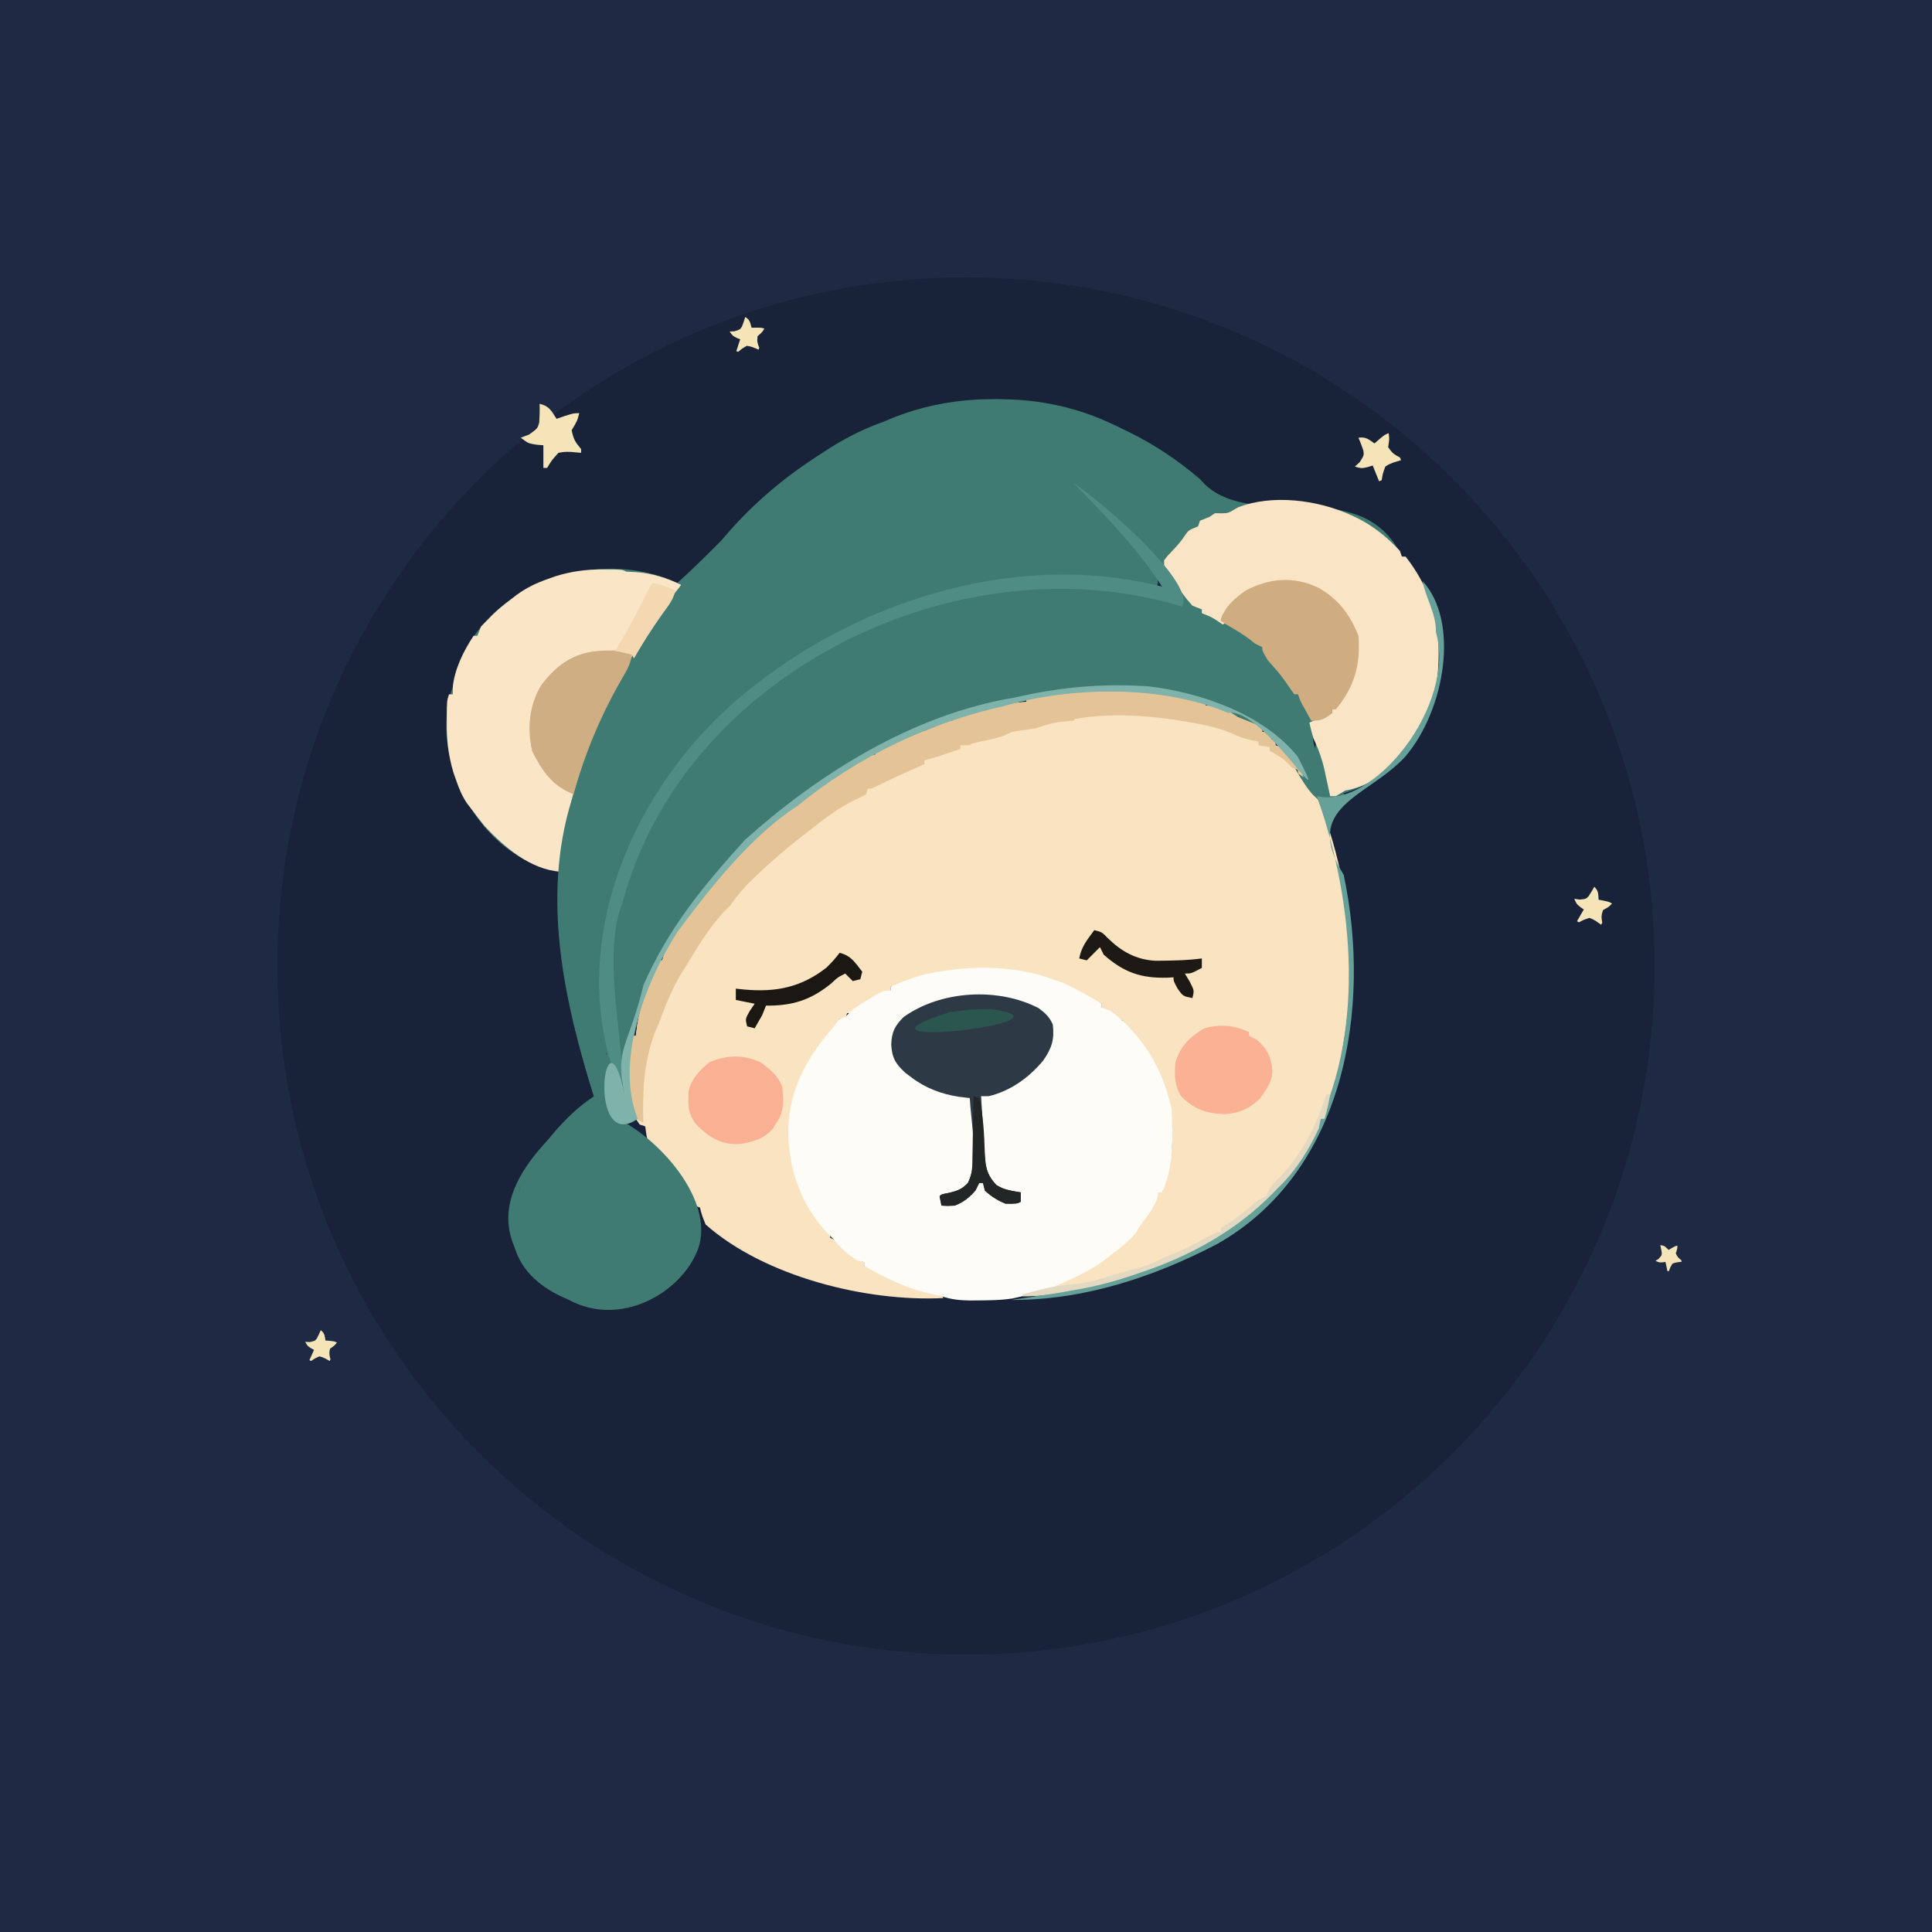
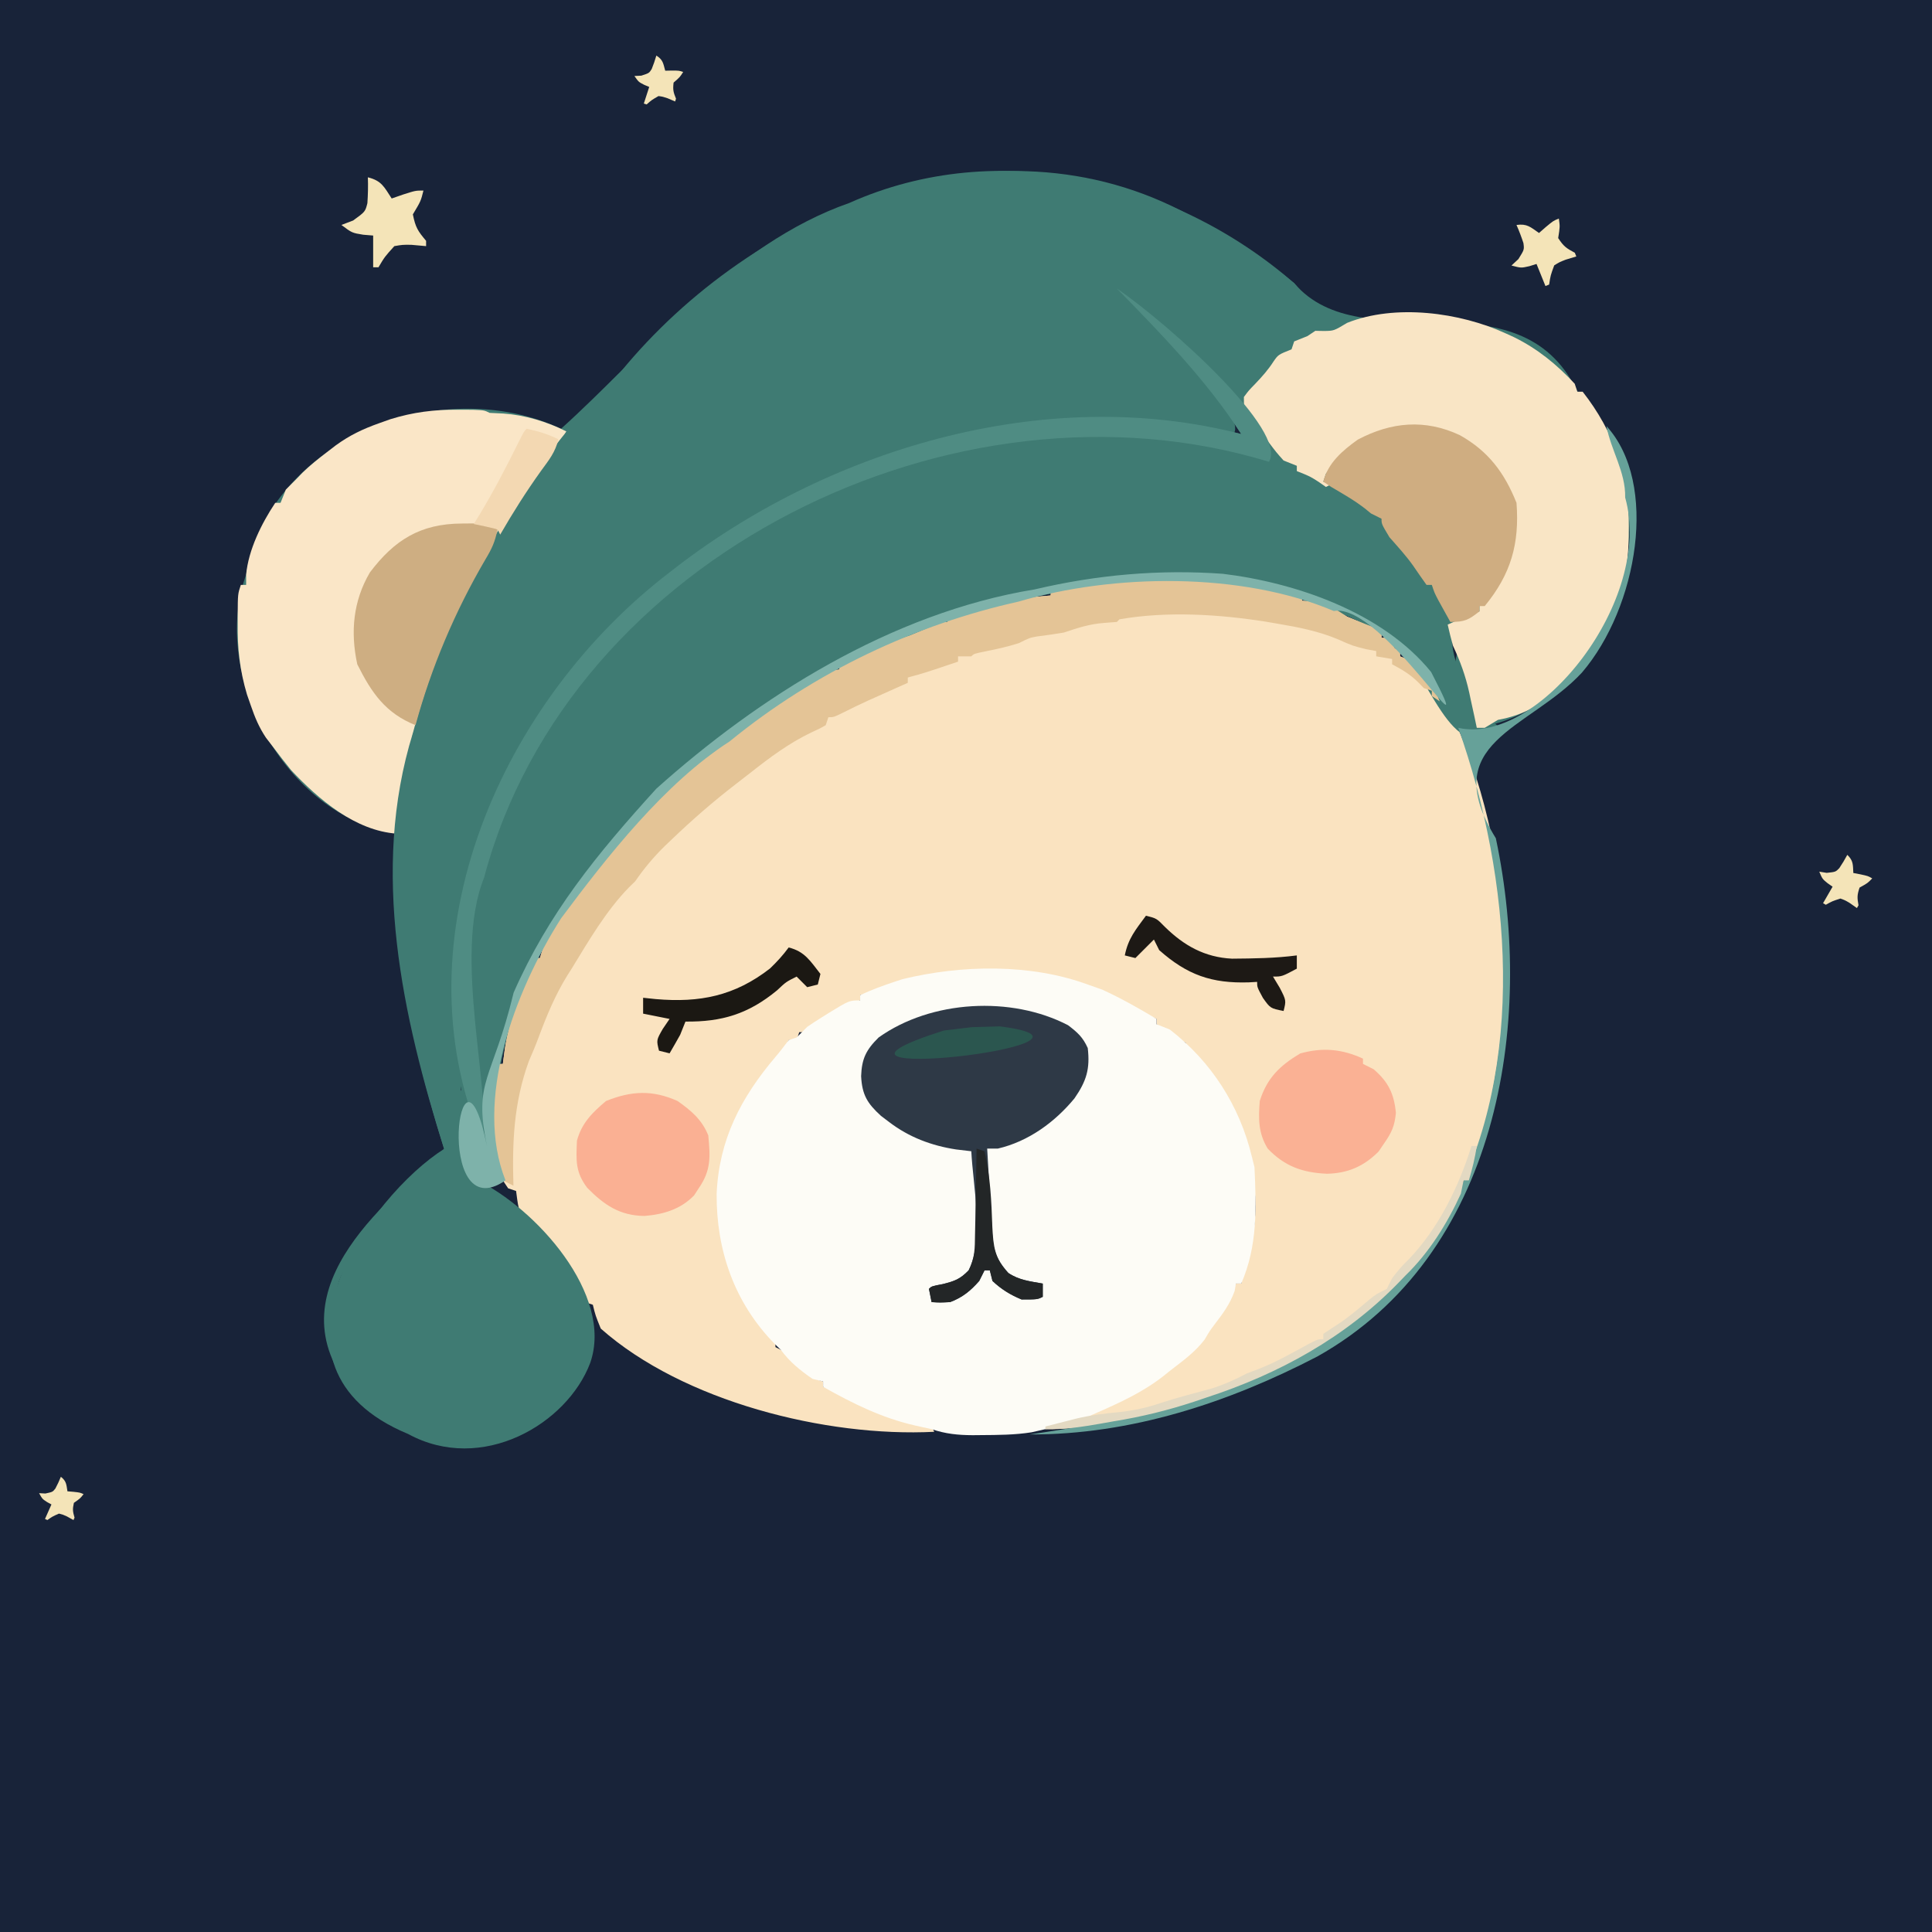
- <svg xmlns="http://www.w3.org/2000/svg" version="1.1" width="1024" height="1024">
-   <path d="M0 0 C337.92 0 675.84 0 1024 0 C1024 337.92 1024 675.84 1024 1024 C686.08 1024 348.16 1024 0 1024 C0 686.08 0 348.16 0 0 Z " fill="#1E2A44" transform="translate(0,0)" />
+ <svg xmlns="http://www.w3.org/2000/svg" version="1.1" width="1024" height="1024" viewBox="147 147 730 730">
+   <path d="M0 0 C337.92 0 675.84 0 1024 0 C1024 337.92 1024 675.84 1024 1024 C686.08 1024 348.16 1024 0 1024 C0 686.08 0 348.16 0 0 Z " fill="#182339" transform="translate(0,0)" />
  <circle cx="512" cy="512" r="365" fill="#182339" />
  <path d="M0 0 C0 0.66 0 1.32 0 2 C1.32 2.06 2.64 2.12 4 2.19 C9.57 3.09 12.34 4.92 17 8 C20.32 9.37 23.65 10.71 27 12 C27.99 12.66 28.98 13.32 30 14 C30 14.66 30 15.32 30 16 C30.99 16 31.98 16 33 16 C33.66 17.32 34.32 18.64 35 20 C35.66 20.33 36.32 20.66 37 21 C37 21.66 37 22.32 37 23 C38.65 23.66 40.3 24.32 42 25 C47.19 30.29 51.23 36.65 55 43 C55.99 44.65 56.98 46.3 58 48 C81.61 102.33 82.05 165.39 63 221 C62.34 221 61.68 221 61 221 C60.67 222.65 60.34 224.3 60 226 C54.84 237.31 47.96 248.35 39 257 C38.12 257.91 37.25 258.82 36.34 259.76 C16.31 280.38 -8.8 294.13 -36 303 C-37.56 303.53 -39.12 304.05 -40.73 304.6 C-50.76 307.9 -60.59 310.32 -71 312 C-71.78 312.14 -71.78 312.14 -75.71 312.84 C-82.92 314.11 -89.67 315.17 -97 315 C-97 314.67 -97 314.34 -97 314 C-96.52 313.9 -96.52 313.9 -94.06 313.41 C-83.45 311.04 -74.49 307.25 -65 302 C-64.53 301.75 -64.53 301.75 -62.16 300.46 C-55.5 296.69 -49.82 291.92 -44 287 C-43.13 286.35 -42.26 285.71 -41.36 285.04 C-39 283 -39 283 -36 278 C-35.05 276.78 -34.1 275.57 -33.12 274.31 C-29.76 269.68 -27.44 265.17 -25 260 C-24.34 260 -23.68 260 -23 260 C-22.71 258.47 -22.42 256.95 -22.12 255.38 C-21 250 -21 250 -19.95 247.05 C-14.89 230.8 -18.79 209.74 -25.75 194.75 C-28.94 188.75 -32.83 183.35 -37 178 C-37.68 177.11 -38.36 176.22 -39.05 175.31 C-41 173 -41 173 -44 171 C-44 170.34 -44 169.68 -44 169 C-45.32 168.34 -46.64 167.68 -48 167 C-50.39 165.41 -52.73 163.75 -55 162 C-55 161.34 -55 160.68 -55 160 C-56.65 159.34 -58.3 158.68 -60 158 C-61.71 157.05 -63.42 156.1 -65.19 155.12 C-70.36 152.3 -75.43 149.96 -81 148 C-82.22 147.55 -83.44 147.11 -84.69 146.64 C-105.92 139.87 -134 139.89 -155.06 147.56 C-159.12 149.02 -162.75 150.15 -167 151 C-167 151.66 -167 152.32 -167 153 C-167.95 153.37 -168.9 153.74 -169.88 154.12 C-176.37 157.08 -182.3 160.72 -188 165 C-188.66 165 -189.32 165 -190 165 C-190.33 165.99 -190.66 166.98 -191 168 C-191.99 168 -192.98 168 -194 168 C-194.66 169.32 -195.32 170.64 -196 172 C-197.51 173.82 -199.06 175.6 -200.62 177.38 C-216.11 195.75 -221.62 216.19 -220 240 C-219.08 244.85 -217.71 249.37 -216 254 C-215.68 254.89 -215.68 254.89 -214.06 259.38 C-211.06 266.1 -207.31 271.68 -202.69 277.38 C-199 282 -199 282 -199 284 C-197.68 284.66 -196.36 285.32 -195 286 C-193.31 287.64 -191.65 289.31 -190 291 C-184.51 295.83 -184.51 295.83 -181 297 C-181 297.66 -181 298.32 -181 299 C-180.13 299.25 -179.27 299.5 -178.38 299.75 C-175 301 -175 301 -172.25 302.88 C-168.05 305.62 -163.69 307.23 -159 309 C-157.7 309.54 -156.4 310.07 -155.06 310.62 C-151.65 311.78 -148.6 312.47 -145.06 313.06 C-143.39 313.37 -141.72 313.68 -140 314 C-139.67 314.66 -139.34 315.32 -139 316 C-179.92 318.08 -233.89 304.56 -265 277 C-267 272.06 -267 272.06 -268 268 C-268.99 267.67 -269.98 267.34 -271 267 C-274 262 -274 262 -274 260 C-274.66 260 -275.32 260 -276 260 C-278.48 256.4 -280.67 253.17 -281.88 248.94 C-283.87 243.72 -288.18 240.17 -292.81 237.19 C-296.27 233.73 -296.32 229.7 -297 225 C-297.99 224.67 -298.98 224.34 -300 224 C-300.66 223.01 -301.32 222.02 -302 221 C-302.99 220.67 -303.98 220.34 -305 220 C-306.81 214.56 -306.18 208.69 -306.19 203 C-306.2 201.72 -306.21 200.45 -306.22 199.13 C-306.24 191.48 -305.62 184.48 -304 177 C-303.34 177 -302.68 177 -302 177 C-301.75 175.12 -301.5 173.25 -301.25 171.31 C-299.51 160.11 -295.84 150.21 -291 140 C-290.67 139.01 -290.34 138.02 -290 137 C-289.34 137 -288.68 137 -288 137 C-287.73 136.13 -287.46 135.27 -287.19 134.38 C-284.14 125.71 -279.47 118.47 -273 112 C-271.73 110.29 -270.48 108.55 -269.25 106.81 C-265.82 102.01 -262.13 97.64 -258.13 93.31 C-256.33 91.36 -254.59 89.34 -252.88 87.31 C-246.85 80.61 -240.4 74.34 -234 68 C-233.01 67.01 -232.02 66.02 -231 65 C-229.56 64.05 -228.11 63.1 -226.62 62.12 C-222 59 -222 59 -219.56 56.56 C-216.53 53.53 -213.14 51.23 -209.61 48.82 C-207.17 47.12 -204.83 45.28 -202.5 43.44 C-197.81 39.85 -193.08 37 -188 34 C-186.76 33.07 -185.52 32.14 -184.25 31.19 C-180.97 28.98 -178.9 28.29 -175 28 C-174.67 27.01 -174.34 26.02 -174 25 C-171.67 24.31 -169.34 23.65 -167 23 C-165.39 22.2 -163.78 21.39 -162.12 20.56 C-157.43 18.22 -152.98 16.61 -148 15 C-144.82 13.7 -141.66 12.35 -138.5 10.99 C-136 10 -136 10 -134 10 C-134 9.34 -134 8.68 -134 8 C-132.41 7.75 -130.82 7.5 -129.19 7.25 C-125.06 6.52 -121.85 5.55 -117.88 4 C-110.54 1.14 -102.79 0.69 -95 0 C-95 -0.66 -95 -1.32 -95 -2 C-93.44 -2.2 -91.87 -2.41 -90.26 -2.62 C-88.21 -2.89 -86.17 -3.17 -84.12 -3.44 C-83.61 -3.5 -83.61 -3.5 -81 -3.85 C-53.86 -7.48 -26.99 -6.41 0 0 Z " fill="#FAE3C0" transform="translate(639,372)" />
  <path d="m 636,254 c 26.124,30.533 84.64,-5.014 106.916,40.748 C 781.773,331.657 760.389,413.209 705,422 c -30.709,-39.599 35.814,-58.225 5.867,-99.948 -19.151,-32.028 -70.064,14.153 -65.557,7.068 -21.308,-10.665 -80.072,-90.48 -69.99,-67.809 20.462,19.094 65.16,64.989 9.248,46.295 C 477.984,298.539 367.161,359.45 329,461 c -13.075,40.463 -11.774,100.857 -2.06,131.75 22.401,10.661 52.099,43.487 43.06,69.25 -8.748,23.147 -40.956,41.982 -68.786,26.828 C 240.161,663.508 287.044,598.595 314.81,581.12 302.916,543.06 294.041,502.69 297,462 253.932,455.335 226.47,401.194 240,364.12 248.99,313.515 312.703,287.522 359,309 390.352,280.773 423.343,239.245 467.914,223.688 524.163,198.5 590.581,214.488 636,254 Z" fill="#3f7b73" id="path8" />
  <path d="m 569,256 c 32.519,13.405 51.223,65.309 78.702,70.19 C 679.355,273.138 751.903,343.008 706,378 c -24.345,4.011 1.414,41.414 7.939,43.746 C 694.874,439.061 687.211,399.35 672,388 640.488,368.893 597.781,362.506 558,369 c -34.001,4.702 -67.125,16.027 -99.06,33.25 -38.477,22.537 -70.165,49.483 -95.94,86.75 -19.092,24.554 -30.916,59.173 -29.05,92.16 11.875,31.952 -29.806,2.379 -12.627,-22.41 -14.054,-67.618 12.682,-138.628 64.927,-183 C 445.091,320.474 534.797,290.794 616,311 602.892,290.677 585.449,272.838 569,256 Z" fill="#3f7b73" id="path10" />
  <path d="m 528,215 c 44.307,2.191 87.644,23.95 117,57 -23.302,23.564 -32.682,36.472 -53.64,2.502 -60.373,-49.972 72.351,60.237 0.27,33.968 C 482.97,295.611 367.993,357.343 329,461 312.261,492.483 326.46,558.093 318.81,570.88 289.667,499.254 297.929,415.696 340.427,351.205 361.44,318.703 382.141,290.956 412.34,265.65 444.418,238.361 484.655,214.864 528,215 Z" fill="#3f7b73" id="path12" />
  <path d="M0 0 C0.91 0.32 0.91 0.32 5.5 1.94 C12.6 5.19 19.3 8.98 26 13 C26 13.66 26 14.32 26 15 C27.65 15.66 29.3 16.32 31 17 C46.68 29.09 57.41 45.86 62 65 C62.33 66.32 62.66 67.64 63 69 C63.7 84.3 64.23 98.67 58 113 C57.34 113 56.68 113 56 113 C55.84 113.93 55.67 114.86 55.5 115.81 C53.72 120.78 51.11 124.27 47.93 128.43 C46 131 46 131 44.19 134.12 C40.54 138.92 35.75 142.34 31 146 C30.15 146.68 29.31 147.37 28.43 148.07 C20.64 154.13 12.01 158.05 3 162 C1.79 162.54 0.58 163.08 -0.66 163.63 C-5.63 165.67 -10.77 166.84 -16 168 C-16.87 168.2 -16.87 168.2 -21.25 169.19 C-27.57 170.19 -33.92 170.21 -40.31 170.25 C-40.83 170.25 -40.83 170.25 -43.46 170.28 C-49.01 170.26 -53.75 169.78 -59 168 C-61.08 167.53 -63.16 167.07 -65.25 166.62 C-77.87 163.74 -88.76 158.32 -100 152 C-100 151.34 -100 150.68 -100 150 C-101.32 149.67 -102.64 149.34 -104 149 C-108.75 145.73 -112.57 142.62 -116 138 C-116.39 137.62 -116.39 137.62 -118.38 135.69 C-133.52 120.19 -140.35 100.47 -140.22 79.12 C-139.34 58.65 -131.07 42.74 -117.98 27.34 C-116.24 25.29 -114.61 23.15 -113 21 C-112.01 20.67 -111.02 20.34 -110 20 C-108.68 18.68 -107.36 17.36 -106 16 C-104.22 14.77 -102.4 13.58 -100.56 12.44 C-100.1 12.15 -100.1 12.15 -97.75 10.68 C-90.09 6 -90.09 6 -86 6 C-86 5.34 -86 4.68 -86 4 C-81.74 2.02 -77.4 0.4 -72.94 -1.06 C-71.96 -1.38 -70.98 -1.7 -69.96 -2.04 C-47.67 -7.46 -21.65 -7.95 0 0 Z " fill="#FDFCF6" transform="translate(558,519)" />
  <path d="M0 0 C1.84 0.01 3.67 0.01 5.56 0.02 C10 0.19 10 0.19 12 1.19 C13.71 1.27 15.42 1.35 17.19 1.44 C25.39 2.03 33.63 4.5 41 8.19 C38.67 12.85 35.79 16.77 32.75 21 C18.9 40.57 6.67 61.23 -3 83.19 C-3.85 84.88 -4.69 86.57 -5.56 88.31 C-8.19 94.01 -9.29 99.74 -10.32 105.9 C-11 109.19 -11 109.19 -13 113.19 C-13.71 116.18 -14.38 119.18 -15 122.19 C-15.66 122.19 -16.32 122.19 -17 122.19 C-17.07 122.68 -17.07 122.68 -17.41 125.18 C-18.01 129.25 -18.74 133.27 -19.5 137.31 C-20.81 144.62 -21.5 151.79 -22 159.19 C-22.33 159.52 -22.66 159.85 -23 160.19 C-38.83 159.1 -52.63 147.22 -63 136.19 C-65.39 133.23 -67.73 130.23 -70 127.19 C-70.83 126.11 -71.66 125.04 -72.51 123.93 C-75.14 119.98 -76.65 116.36 -78.19 111.88 C-78.68 110.48 -79.16 109.08 -79.67 107.64 C-82.39 98.54 -83.3 90.17 -83.19 80.75 C-83.19 79.68 -83.19 78.6 -83.19 77.49 C-83.14 69.61 -83.14 69.61 -82 66.19 C-81.34 66.19 -80.68 66.19 -80 66.19 C-80 64.91 -80 63.63 -80 62.31 C-79.12 52.91 -74.19 42.98 -69 35.19 C-68.34 35.19 -67.68 35.19 -67 35.19 C-66.34 33.54 -65.68 31.89 -65 30.19 C-63.68 28.87 -62.36 27.55 -61 26.19 C-60.23 25.39 -59.45 24.58 -58.66 23.76 C-55.75 20.95 -52.71 18.51 -49.5 16.06 C-48.95 15.64 -48.95 15.64 -46.16 13.49 C-40.93 9.68 -35.87 7.26 -29.81 5.12 C-28.4 4.62 -26.98 4.11 -25.52 3.59 C-16.91 0.92 -9.01 -0.07 0 0 Z " fill="#FAE6C7" transform="translate(320,301.8125)" />
  <path d="M0 0 C0.5 0.23 0.5 0.23 3.04 1.39 C12 5.8 19.21 11.7 26 19 C26.16 19.5 26.16 19.5 27 22 C27.66 22 28.32 22 29 22 C40.86 37.12 46.6 53.75 46.44 72.88 C46.43 74.11 46.42 75.35 46.41 76.62 C46.24 85.33 45.47 92.94 42 101 C41.43 102.39 40.86 103.78 40.27 105.22 C36.29 114.3 31.78 121.78 25 129 C23.72 130.4 22.44 131.81 21.12 133.25 C13.62 140.07 7.07 144.17 -3 146 C-4.65 146.99 -6.3 147.98 -8 149 C-8.99 149 -9.98 149 -11 149 C-11.31 147.52 -11.63 146.03 -11.95 144.5 C-12.38 142.52 -12.82 140.54 -13.25 138.56 C-13.45 137.59 -13.66 136.61 -13.87 135.61 C-15.26 129.33 -17.27 123.81 -20 118 C-20.73 115.35 -21.41 112.69 -22 110 C-13.37 106.12 -13.37 106.12 -10 105 C-10 104.34 -10 103.68 -10 103 C-9.28 102.3 -8.56 101.6 -7.81 100.88 C1.48 91.37 3.51 80.66 3.41 67.89 C2.42 58.46 -3.1 50.27 -10 44 C-21.01 36.6 -30.85 34.32 -44 36 C-53.94 38.79 -61.92 44.63 -68 53 C-68.33 53.99 -68.66 54.98 -69 56 C-68.5 56.17 -68.5 56.17 -66 57 C-66.33 57.16 -66.33 57.16 -68 58 C-68.89 57.38 -69.77 56.76 -70.69 56.12 C-74 54 -74 54 -79 52 C-79 51.34 -79 50.68 -79 50 C-80.65 49.34 -82.3 48.68 -84 48 C-86.75 44.92 -86.75 44.92 -89.56 41.19 C-90.49 39.96 -91.42 38.74 -92.38 37.48 C-93.24 36.33 -94.11 35.18 -95 34 C-95.77 33.13 -96.54 32.26 -97.34 31.36 C-99 29 -99 29 -99 24 C-97.17 21.54 -97.17 21.54 -94.75 19.06 C-92.07 16.25 -89.86 13.78 -87.75 10.5 C-86 8 -86 8 -81 6 C-80.67 5.01 -80.34 4.02 -80 3 C-78.35 2.34 -76.7 1.68 -75 1 C-74.01 0.34 -73.02 -0.32 -72 -1 C-70.89 -0.98 -69.77 -0.96 -68.62 -0.94 C-65 -1 -65 -1 -60 -4 C-41.89 -11.24 -17.37 -8.02 0 0 Z " fill="#F9E5C5" transform="translate(716,273)" />
  <path d="M0 0 C0 0.66 0 1.32 0 2 C1.32 2.06 2.64 2.12 4 2.19 C9.57 3.09 12.34 4.92 17 8 C20.32 9.37 23.65 10.71 27 12 C27.99 12.66 28.98 13.32 30 14 C30 14.66 30 15.32 30 16 C30.99 16 31.98 16 33 16 C33.66 17.32 34.32 18.64 35 20 C35.66 20.33 36.32 20.66 37 21 C37 21.66 37 22.32 37 23 C38.65 23.66 40.3 24.32 42 25 C44.17 27.21 44.17 27.21 46.19 29.81 C46.52 30.24 46.52 30.24 48.23 32.39 C50 35 50 35 52 40 C51.01 39.34 50.02 38.68 49 38 C49 37.34 49 36.68 49 36 C48.01 35.67 47.02 35.34 46 35 C45.63 34.62 45.63 34.62 43.75 32.69 C40.75 29.75 37.7 27.96 34 26 C34 25.34 34 24.68 34 24 C32.02 23.67 30.04 23.34 28 23 C28 22.34 28 21.68 28 21 C26.76 20.77 25.52 20.55 24.25 20.31 C19 19 19 19 13.68 16.62 C6.27 13.5 -1.22 12.03 -9.12 10.69 C-10.63 10.43 -12.14 10.17 -13.69 9.9 C-31.6 7.09 -51.03 5.88 -69 9 C-69.33 9.33 -69.66 9.66 -70 10 C-70.83 10.06 -70.83 10.06 -75 10.38 C-80.38 10.81 -84.88 12.27 -90 14 C-93.35 14.58 -96.71 15.05 -100.08 15.47 C-103 16 -103 16 -107 18 C-111.11 19.31 -115.14 20.22 -119.38 21.06 C-124 22 -124 22 -125 23 C-126.65 23 -128.3 23 -130 23 C-130 23.66 -130 24.32 -130 25 C-142.71 29.29 -142.71 29.29 -149 31 C-149 31.66 -149 32.32 -149 33 C-150.35 33.6 -151.7 34.21 -153.09 34.83 C-153.99 35.23 -153.99 35.23 -158.5 37.25 C-160.26 38.04 -162.03 38.83 -163.84 39.64 C-167.1 41.13 -170.34 42.68 -173.53 44.3 C-177 46 -177 46 -179 46 C-179.33 46.99 -179.66 47.98 -180 49 C-182.37 50.36 -182.37 50.36 -185.44 51.75 C-193.91 55.82 -201.1 61.18 -208.47 67 C-210.37 68.51 -212.29 69.99 -214.22 71.46 C-222.57 77.9 -230.39 84.71 -238 92 C-238.87 92.83 -239.74 93.66 -240.64 94.51 C-244.97 98.73 -248.57 103.04 -252 108 C-252.76 108.74 -253.53 109.49 -254.31 110.25 C-262.99 119.13 -269.56 130.47 -276 141 C-276.27 141.42 -276.27 141.42 -277.62 143.54 C-282.21 150.97 -285.39 158.64 -288.44 166.82 C-289.59 169.92 -290.86 172.97 -292.19 176 C-297.88 191.71 -298.5 206.52 -298 223 C-299.32 222.34 -300.64 221.68 -302 221 C-302.99 220.67 -303.98 220.34 -305 220 C-306.81 214.56 -306.18 208.69 -306.19 203 C-306.2 201.72 -306.21 200.45 -306.22 199.13 C-306.24 191.48 -305.62 184.48 -304 177 C-303.34 177 -302.68 177 -302 177 C-301.75 175.12 -301.5 173.25 -301.25 171.31 C-299.51 160.11 -295.84 150.21 -291 140 C-290.67 139.01 -290.34 138.02 -290 137 C-289.34 137 -288.68 137 -288 137 C-287.73 136.13 -287.46 135.27 -287.19 134.38 C-284.14 125.71 -279.47 118.47 -273 112 C-271.73 110.29 -270.48 108.55 -269.25 106.81 C-265.82 102.01 -262.13 97.64 -258.13 93.31 C-256.33 91.36 -254.59 89.34 -252.88 87.31 C-246.85 80.61 -240.4 74.34 -234 68 C-233.01 67.01 -232.02 66.02 -231 65 C-229.56 64.05 -228.11 63.1 -226.62 62.12 C-222 59 -222 59 -219.56 56.56 C-216.53 53.53 -213.14 51.23 -209.61 48.82 C-207.17 47.12 -204.83 45.28 -202.5 43.44 C-197.81 39.85 -193.08 37 -188 34 C-186.76 33.07 -185.52 32.14 -184.25 31.19 C-180.97 28.98 -178.9 28.29 -175 28 C-174.67 27.01 -174.34 26.02 -174 25 C-171.67 24.31 -169.34 23.65 -167 23 C-165.39 22.2 -163.78 21.39 -162.12 20.56 C-157.43 18.22 -152.98 16.61 -148 15 C-144.82 13.7 -141.66 12.35 -138.5 10.99 C-136 10 -136 10 -134 10 C-134 9.34 -134 8.68 -134 8 C-132.41 7.75 -130.82 7.5 -129.19 7.25 C-125.06 6.52 -121.85 5.55 -117.88 4 C-110.54 1.14 -102.79 0.69 -95 0 C-95 -0.66 -95 -1.32 -95 -2 C-93.44 -2.2 -91.87 -2.41 -90.26 -2.62 C-88.21 -2.89 -86.17 -3.17 -84.12 -3.44 C-83.61 -3.5 -83.61 -3.5 -81 -3.85 C-53.86 -7.48 -26.99 -6.41 0 0 Z " fill="#E4C496" transform="translate(639,372)" />
  <path d="M 636,254 C 677.51,300.753 595.84,223.844 573.582,224.861 518.327,201.641 457.6,227.141 416.34,263.37 391.242,283.347 367.887,310.36 351,336 c -49.683,66.824 -62.697,157.831 -30.942,235.073 9.261,37.253 -64.554,36.904 -42.205,86.125 3.779,15.905 29.368,40.466 1.216,14.224 C 249.038,632.75 297.134,598.217 314.81,581.12 299.09,531.246 286.847,476.055 303,424 315.793,375.551 343.805,324.494 381.61,287.39 431.676,226.331 522.306,187.73 596.656,228.376 610.715,235.341 623.842,244.103 636,254 Z" fill="#3f7b73" id="path22" />
  <path d="M0 0 C3.61 2.76 5.57 4.49 7.44 8.62 C8.36 16.56 6.94 21.09 2.44 27.62 C-5.03 36.69 -15.03 43.95 -26.56 46.62 C-27.88 46.62 -29.2 46.62 -30.56 46.62 C-30.2 53.15 -29.79 59.67 -29.38 66.19 C-29.27 68.04 -29.17 69.89 -29.07 71.79 C-29.01 72.68 -29.01 72.68 -28.71 77.19 C-28.61 78.83 -28.51 80.47 -28.41 82.16 C-27.45 87.2 -25.88 89.77 -22.56 93.62 C-18.46 96.36 -14.37 96.75 -9.56 97.62 C-9.56 99.27 -9.56 100.92 -9.56 102.62 C-11.56 103.62 -11.56 103.62 -17.56 103.62 C-21.76 101.91 -25.26 99.74 -28.56 96.62 C-28.89 95.31 -29.22 93.99 -29.56 92.62 C-30.22 92.62 -30.88 92.62 -31.56 92.62 C-32.22 93.94 -32.88 95.26 -33.56 96.62 C-36.86 100.38 -39.88 102.84 -44.56 104.62 C-48.44 104.81 -48.44 104.81 -51.56 104.62 C-51.89 102.98 -52.22 101.33 -52.56 99.62 C-51.56 98.62 -51.56 98.62 -47.31 97.81 C-42.77 96.68 -40.75 95.91 -37.56 92.62 C-31.64 80.77 -35.91 60.77 -36.56 47.62 C-38.46 47.4 -40.36 47.17 -42.31 46.94 C-51.56 45.52 -60.08 42.33 -67.56 36.62 C-68.59 35.84 -69.62 35.06 -70.69 34.25 C-75.87 29.52 -77.83 26.3 -78.19 19.25 C-77.95 12.68 -76.34 9.32 -71.56 4.62 C-51.71 -9.51 -21.44 -11.16 0 0 Z " fill="#2E3946" transform="translate(550.5625,534.375)" />
  <path d="M0 0 C10.75 6.05 16.81 14.15 21.38 25.56 C22.55 41.02 19.3 52.48 9.38 64.56 C8.72 64.56 8.05 64.56 7.38 64.56 C7.38 65.22 7.38 65.88 7.38 66.56 C3.25 69.83 1.81 70.56 -3.62 70.56 C-4.61 68.79 -5.59 67.02 -6.56 65.25 C-6.84 64.76 -6.84 64.76 -8.21 62.26 C-9.62 59.56 -9.62 59.56 -10.62 56.56 C-11.28 56.56 -11.95 56.56 -12.62 56.56 C-14.33 54.16 -16.03 51.74 -17.68 49.3 C-20.39 45.48 -23.53 42.07 -26.62 38.56 C-29.62 33.56 -29.62 33.56 -29.62 31.56 C-30.95 30.9 -32.26 30.24 -33.62 29.56 C-34.33 28.99 -35.03 28.41 -35.75 27.81 C-39.81 24.64 -44.18 22.18 -48.62 19.56 C-49.62 18.9 -50.61 18.24 -51.62 17.56 C-49.85 10.47 -44.39 5.83 -38.62 1.69 C-25.97 -5.03 -13.17 -6.18 0 0 Z " fill="#CFAD81" transform="translate(698.625,311.4375)" />
  <path d="m 569,256 c 19.908,13.724 64.874,53.975 57.462,65.487 -118.15,-36.133 -264.373,35.321 -296.559,157.182 -12.078,29.743 3.363,82.316 -0.945,99.341 C 296.652,500.644 336.898,411.316 400.397,362.956 458.404,317.298 541.22,291.704 616,311 602.892,290.677 585.449,272.838 569,256 Z" fill="#4f8c83" id="path28" />
  <path d="M0 0 C0.74 -0.01 0.74 -0.01 4.47 -0.04 C8.5 0.19 8.5 0.19 13.5 2.19 C12.54 7 11.35 9.49 8.88 13.62 C-2.57 33.19 -11.53 54.31 -17.5 76.19 C-28.83 71.66 -34.11 63.98 -39.5 53.19 C-42.14 41.04 -41.08 29.28 -34.75 18.5 C-25.48 6.2 -15.63 0.07 0 0 Z " fill="#CEAE82" transform="translate(321.5,344.8125)" />
  <path d="M0 0 C0 0.66 0 1.32 0 2 C1.32 2.66 2.64 3.32 4 4 C9.56 8.75 11.73 13.23 12.44 20.5 C11.95 25.49 10.85 27.92 8 32 C7.65 32.52 7.65 32.52 5.88 35.12 C0.27 40.73 -5.7 43.3 -13.56 43.5 C-22.79 43.09 -29.5 40.76 -36 34 C-39.58 28.12 -39.53 22.78 -39 16 C-36.27 7.35 -31.46 2.66 -23.75 -1.94 C-15.3 -4.33 -7.89 -3.64 0 0 Z " fill="#FAB194" transform="translate(662,547)" />
  <path d="M0 0 C5.19 3.66 9.21 7.05 11.62 13 C12.38 21.05 12.74 26.16 8 33 C7.42 33.89 6.85 34.77 6.25 35.69 C1.12 40.96 -5.37 42.87 -12.5 43.44 C-21.8 43.34 -27.74 39.3 -34.12 32.81 C-38.65 26.81 -38.32 22.46 -38 15 C-36.19 8.32 -32.23 4.42 -27 0 C-17.39 -3.84 -9.5 -4.24 0 0 Z " fill="#FAB093" transform="translate(403,563)" />
  <path d="m 609.066,363.809 c 27.065,3.291 60.154,14.313 78.678,37.106 20.135,38.867 -18.52,-26.558 -36.748,-23.036 -34.927,-14.856 -83.406,-14.122 -119.12,-3.57 -38.886,8.651 -76.84,26.38 -109.23,52.86 -24.461,15.709 -46.277,43.506 -63.65,66.83 -17.852,28.108 -32.903,69.016 -21,99 -27.491,19.075 -17.308,-63.401 -7,-13 -5.211,-25.063 2,-24.486 10.083,-57.947 13.156,-29.9 31.212,-52.085 53.917,-77.053 38.356,-34.364 88.537,-66.404 142.958,-75.297 23.375,-5.511 47.019,-7.637 71.112,-5.893 z" fill="#7eb2aa" id="path36" />
  <path d="m 754,308 c 19.787,21.604 11.843,68.453 -9.272,93.139 -20.246,21.778 -55.134,26.11 -32.529,62.591 14.945,70.454 0.654,157.65 -67.446,195.817 C 611.14,677.012 574.255,689.157 536,689 596.201,680.554 666.268,660.563 695.325,602.934 723.723,549.67 718.24,479.385 698,422 c 30.216,6.968 73.962,-48.379 63.062,-87.016 C 761.281,325.287 755.687,317.201 754,308 Z" fill="#66a199" id="path38" />
  <path d="M0 0 C6.11 1.53 8.13 5.08 12 10 C11.67 11.32 11.34 12.64 11 14 C9.68 14.33 8.36 14.66 7 15 C5.68 13.68 4.36 12.36 3 11 C-1 13 -1 13 -4.38 16.19 C-15.23 25.13 -25.23 28.15 -39 28 C-39.33 28.83 -39.33 28.83 -41 33 C-42.31 35.35 -43.64 37.68 -45 40 C-46.32 39.67 -47.64 39.34 -49 39 C-50 35 -50 35 -47.56 30.75 C-47.14 30.13 -47.14 30.13 -45 27 C-48.3 26.34 -51.6 25.68 -55 25 C-55 23.02 -55 21.04 -55 19 C-53.43 19.16 -51.87 19.33 -50.25 19.5 C-33.6 20.95 -20.41 18.32 -7.06 7.94 C-4.43 5.42 -2.15 2.93 0 0 Z " fill="#1B1813" transform="translate(445,505)" />
  <path d="M0 0 C4 1 4 1 7.12 4.19 C14.41 11.36 22.26 15.71 32.49 16.23 C40.72 16.16 48.83 16.07 57 15 C57 16.65 57 18.3 57 20 C51.38 23 51.38 23 48 23 C48.42 23.7 48.42 23.7 50.56 27.25 C53 32 53 32 52 36 C47 35 47 35 44.19 31.06 C42 27 42 27 42 25 C40.98 25.06 39.97 25.12 38.92 25.18 C24.8 25.64 15.54 22.35 5 13 C4.34 11.68 3.68 10.36 3 9 C2.22 9.78 1.43 10.57 0.62 11.38 C-0.92 12.92 -2.46 14.46 -4 16 C-5.32 15.67 -6.64 15.34 -8 15 C-6.7 8.52 -3.89 5.3 0 0 Z " fill="#1D1915" transform="translate(580,493)" />
  <path d="M0 0 C0.99 0.33 1.98 0.66 3 1 C5.21 10.49 5.61 19.85 5.95 29.56 C6.33 36.79 6.77 41.54 12 47 C16.1 49.73 20.2 50.13 25 51 C25 52.65 25 54.3 25 56 C23 57 23 57 17 57 C12.8 55.28 9.31 53.12 6 50 C5.67 48.68 5.34 47.36 5 46 C4.34 46 3.68 46 3 46 C2.34 47.32 1.68 48.64 1 50 C-2.29 53.75 -5.32 56.22 -10 58 C-13.88 58.19 -13.88 58.19 -17 58 C-17.33 56.35 -17.66 54.7 -18 53 C-17 52 -17 52 -12.75 51.19 C-8.21 50.05 -6.19 49.29 -3 46 C-0.57 41.14 -0.68 37.85 -0.59 32.42 C-0.55 30.54 -0.51 28.66 -0.47 26.72 C-0.44 24.75 -0.41 22.78 -0.38 20.75 C-0.34 18.74 -0.3 16.74 -0.26 14.73 C-0.16 9.82 -0.08 4.91 0 0 Z " fill="#232627" transform="translate(516,581)" />
  <path d="M0 0 C5.22 1.3 6.13 3.62 9 8 C10.42 7.5 11.85 7.01 13.31 6.5 C18 5 18 5 21 5 C20 9 20 9 17 14 C18 18.99 18.89 20.29 22 24 C22 24.66 22 25.32 22 26 C20.14 25.84 18.29 25.67 16.38 25.5 C13.06 25.47 13.06 25.47 10 26 C6.38 30 6.38 30 4 34 C3.34 34 2.68 34 2 34 C2 30.04 2 26.08 2 22 C0.76 21.9 -0.48 21.79 -1.75 21.69 C-6 21 -6 21 -10 18 C-8.54 17.44 -7.07 16.89 -5.56 16.31 C-1 13 -1 13 -0.18 9.77 C0.04 6.49 0.12 3.29 0 0 Z " fill="#F4E4B8" transform="translate(286,214) rotate(0) scale(1)" />
  <path d="M0 0 C5.22 1.3 6.13 3.62 9 8 C10.42 7.5 11.85 7.01 13.31 6.5 C18 5 18 5 21 5 C20 9 20 9 17 14 C18 18.99 18.89 20.29 22 24 C22 24.66 22 25.32 22 26 C20.14 25.84 18.29 25.67 16.38 25.5 C13.06 25.47 13.06 25.47 10 26 C6.38 30 6.38 30 4 34 C3.34 34 2.68 34 2 34 C2 30.04 2 26.08 2 22 C0.76 21.9 -0.48 21.79 -1.75 21.69 C-6 21 -6 21 -10 18 C-8.54 17.44 -7.07 16.89 -5.56 16.31 C-1 13 -1 13 -0.18 9.77 C0.04 6.49 0.12 3.29 0 0 Z " fill="#F4E4B8" transform="translate(395,168) rotate(18) scale(0.55)" />
  <path d="M0 0 C5.22 1.3 6.13 3.62 9 8 C10.42 7.5 11.85 7.01 13.31 6.5 C18 5 18 5 21 5 C20 9 20 9 17 14 C18 18.99 18.89 20.29 22 24 C22 24.66 22 25.32 22 26 C20.14 25.84 18.29 25.67 16.38 25.5 C13.06 25.47 13.06 25.47 10 26 C6.38 30 6.38 30 4 34 C3.34 34 2.68 34 2 34 C2 30.04 2 26.08 2 22 C0.76 21.9 -0.48 21.79 -1.75 21.69 C-6 21 -6 21 -10 18 C-8.54 17.44 -7.07 16.89 -5.56 16.31 C-1 13 -1 13 -0.18 9.77 C0.04 6.49 0.12 3.29 0 0 Z " fill="#F4E4B8" transform="translate(720,232) rotate(-22) scale(0.75)" />
  <path d="M0 0 C5.22 1.3 6.13 3.62 9 8 C10.42 7.5 11.85 7.01 13.31 6.5 C18 5 18 5 21 5 C20 9 20 9 17 14 C18 18.99 18.89 20.29 22 24 C22 24.66 22 25.32 22 26 C20.14 25.84 18.29 25.67 16.38 25.5 C13.06 25.47 13.06 25.47 10 26 C6.38 30 6.38 30 4 34 C3.34 34 2.68 34 2 34 C2 30.04 2 26.08 2 22 C0.76 21.9 -0.48 21.79 -1.75 21.69 C-6 21 -6 21 -10 18 C-8.54 17.44 -7.07 16.89 -5.56 16.31 C-1 13 -1 13 -0.18 9.77 C0.04 6.49 0.12 3.29 0 0 Z " fill="#F4E4B8" transform="translate(845,470) rotate(30) scale(0.6)" />
  <path d="M0 0 C5.22 1.3 6.13 3.62 9 8 C10.42 7.5 11.85 7.01 13.31 6.5 C18 5 18 5 21 5 C20 9 20 9 17 14 C18 18.99 18.89 20.29 22 24 C22 24.66 22 25.32 22 26 C20.14 25.84 18.29 25.67 16.38 25.5 C13.06 25.47 13.06 25.47 10 26 C6.38 30 6.38 30 4 34 C3.34 34 2.68 34 2 34 C2 30.04 2 26.08 2 22 C0.76 21.9 -0.48 21.79 -1.75 21.69 C-6 21 -6 21 -10 18 C-8.54 17.44 -7.07 16.89 -5.56 16.31 C-1 13 -1 13 -0.18 9.77 C0.04 6.49 0.12 3.29 0 0 Z " fill="#F4E4B8" transform="translate(880,660) rotate(-12) scale(0.42)" />
  <path d="M0 0 C5.22 1.3 6.13 3.62 9 8 C10.42 7.5 11.85 7.01 13.31 6.5 C18 5 18 5 21 5 C20 9 20 9 17 14 C18 18.99 18.89 20.29 22 24 C22 24.66 22 25.32 22 26 C20.14 25.84 18.29 25.67 16.38 25.5 C13.06 25.47 13.06 25.47 10 26 C6.38 30 6.38 30 4 34 C3.34 34 2.68 34 2 34 C2 30.04 2 26.08 2 22 C0.76 21.9 -0.48 21.79 -1.75 21.69 C-6 21 -6 21 -10 18 C-8.54 17.44 -7.07 16.89 -5.56 16.31 C-1 13 -1 13 -0.18 9.77 C0.04 6.49 0.12 3.29 0 0 Z " fill="#F4E4B8" transform="translate(170,705) rotate(24) scale(0.5)" />
  <path d="M0 0 C4.38 0.93 7.98 1.99 12 4 C10.77 8.93 8.5 11.71 5.5 15.81 C-0.12 23.64 -5.19 31.66 -10 40 C-10.33 39.34 -10.66 38.68 -11 38 C-13.98 37.26 -16.98 36.59 -20 36 C-19.2 34.7 -18.39 33.4 -17.56 32.06 C-12.2 23.14 -7.41 13.87 -2.79 4.54 C-1 1 -1 1 0 0 Z " fill="#F3D8B2" transform="translate(346,309)" />
  <path d="M0 0 C0.66 0 1.32 0 2 0 C1.35 4.46 0.3 8.68 -1 13 C-1.66 13 -2.32 13 -3 13 C-3.33 14.65 -3.66 16.3 -4 18 C-9.16 29.31 -16.04 40.35 -25 49 C-25.88 49.91 -26.75 50.82 -27.66 51.76 C-47.69 72.38 -72.8 86.13 -100 95 C-101.56 95.53 -103.12 96.05 -104.73 96.6 C-114.76 99.9 -124.59 102.32 -135 104 C-136.56 104.28 -138.11 104.56 -139.71 104.84 C-146.92 106.11 -153.67 107.17 -161 107 C-161 106.67 -161 106.34 -161 106 C-158.48 105.35 -155.96 104.7 -153.44 104.06 C-152.74 103.88 -152.74 103.88 -149.18 102.97 C-143.81 101.72 -138.56 101.05 -133.06 100.56 C-127.61 99.96 -122.6 98.89 -117.41 97.11 C-111.07 95.04 -104.6 93.39 -98.16 91.63 C-93.44 90.14 -89.37 88.31 -85 86 C-83.54 85.44 -82.07 84.89 -80.56 84.31 C-73.93 81.75 -67.79 78.23 -61.56 74.83 C-58 73 -58 73 -56 73 C-56 72.34 -56 71.68 -56 71 C-53.92 69.6 -51.83 68.21 -49.72 66.86 C-45.75 64.15 -42.14 61.06 -38.48 57.95 C-36 56 -36 56 -32 54 C-31.34 52.68 -30.68 51.36 -30 50 C-28.05 47.37 -26.07 45.06 -23.69 42.81 C-12.42 31.02 -4.81 15.43 0 0 Z " fill="#E3D9C2" transform="translate(703,580)" />
  <path d="m 524.75,534.812 c 53.844,6.74 -88.642,22.998 -21.14,1.573 l 10.509,-1.267 z" fill="#2b564f" id="path62" />
</svg>
